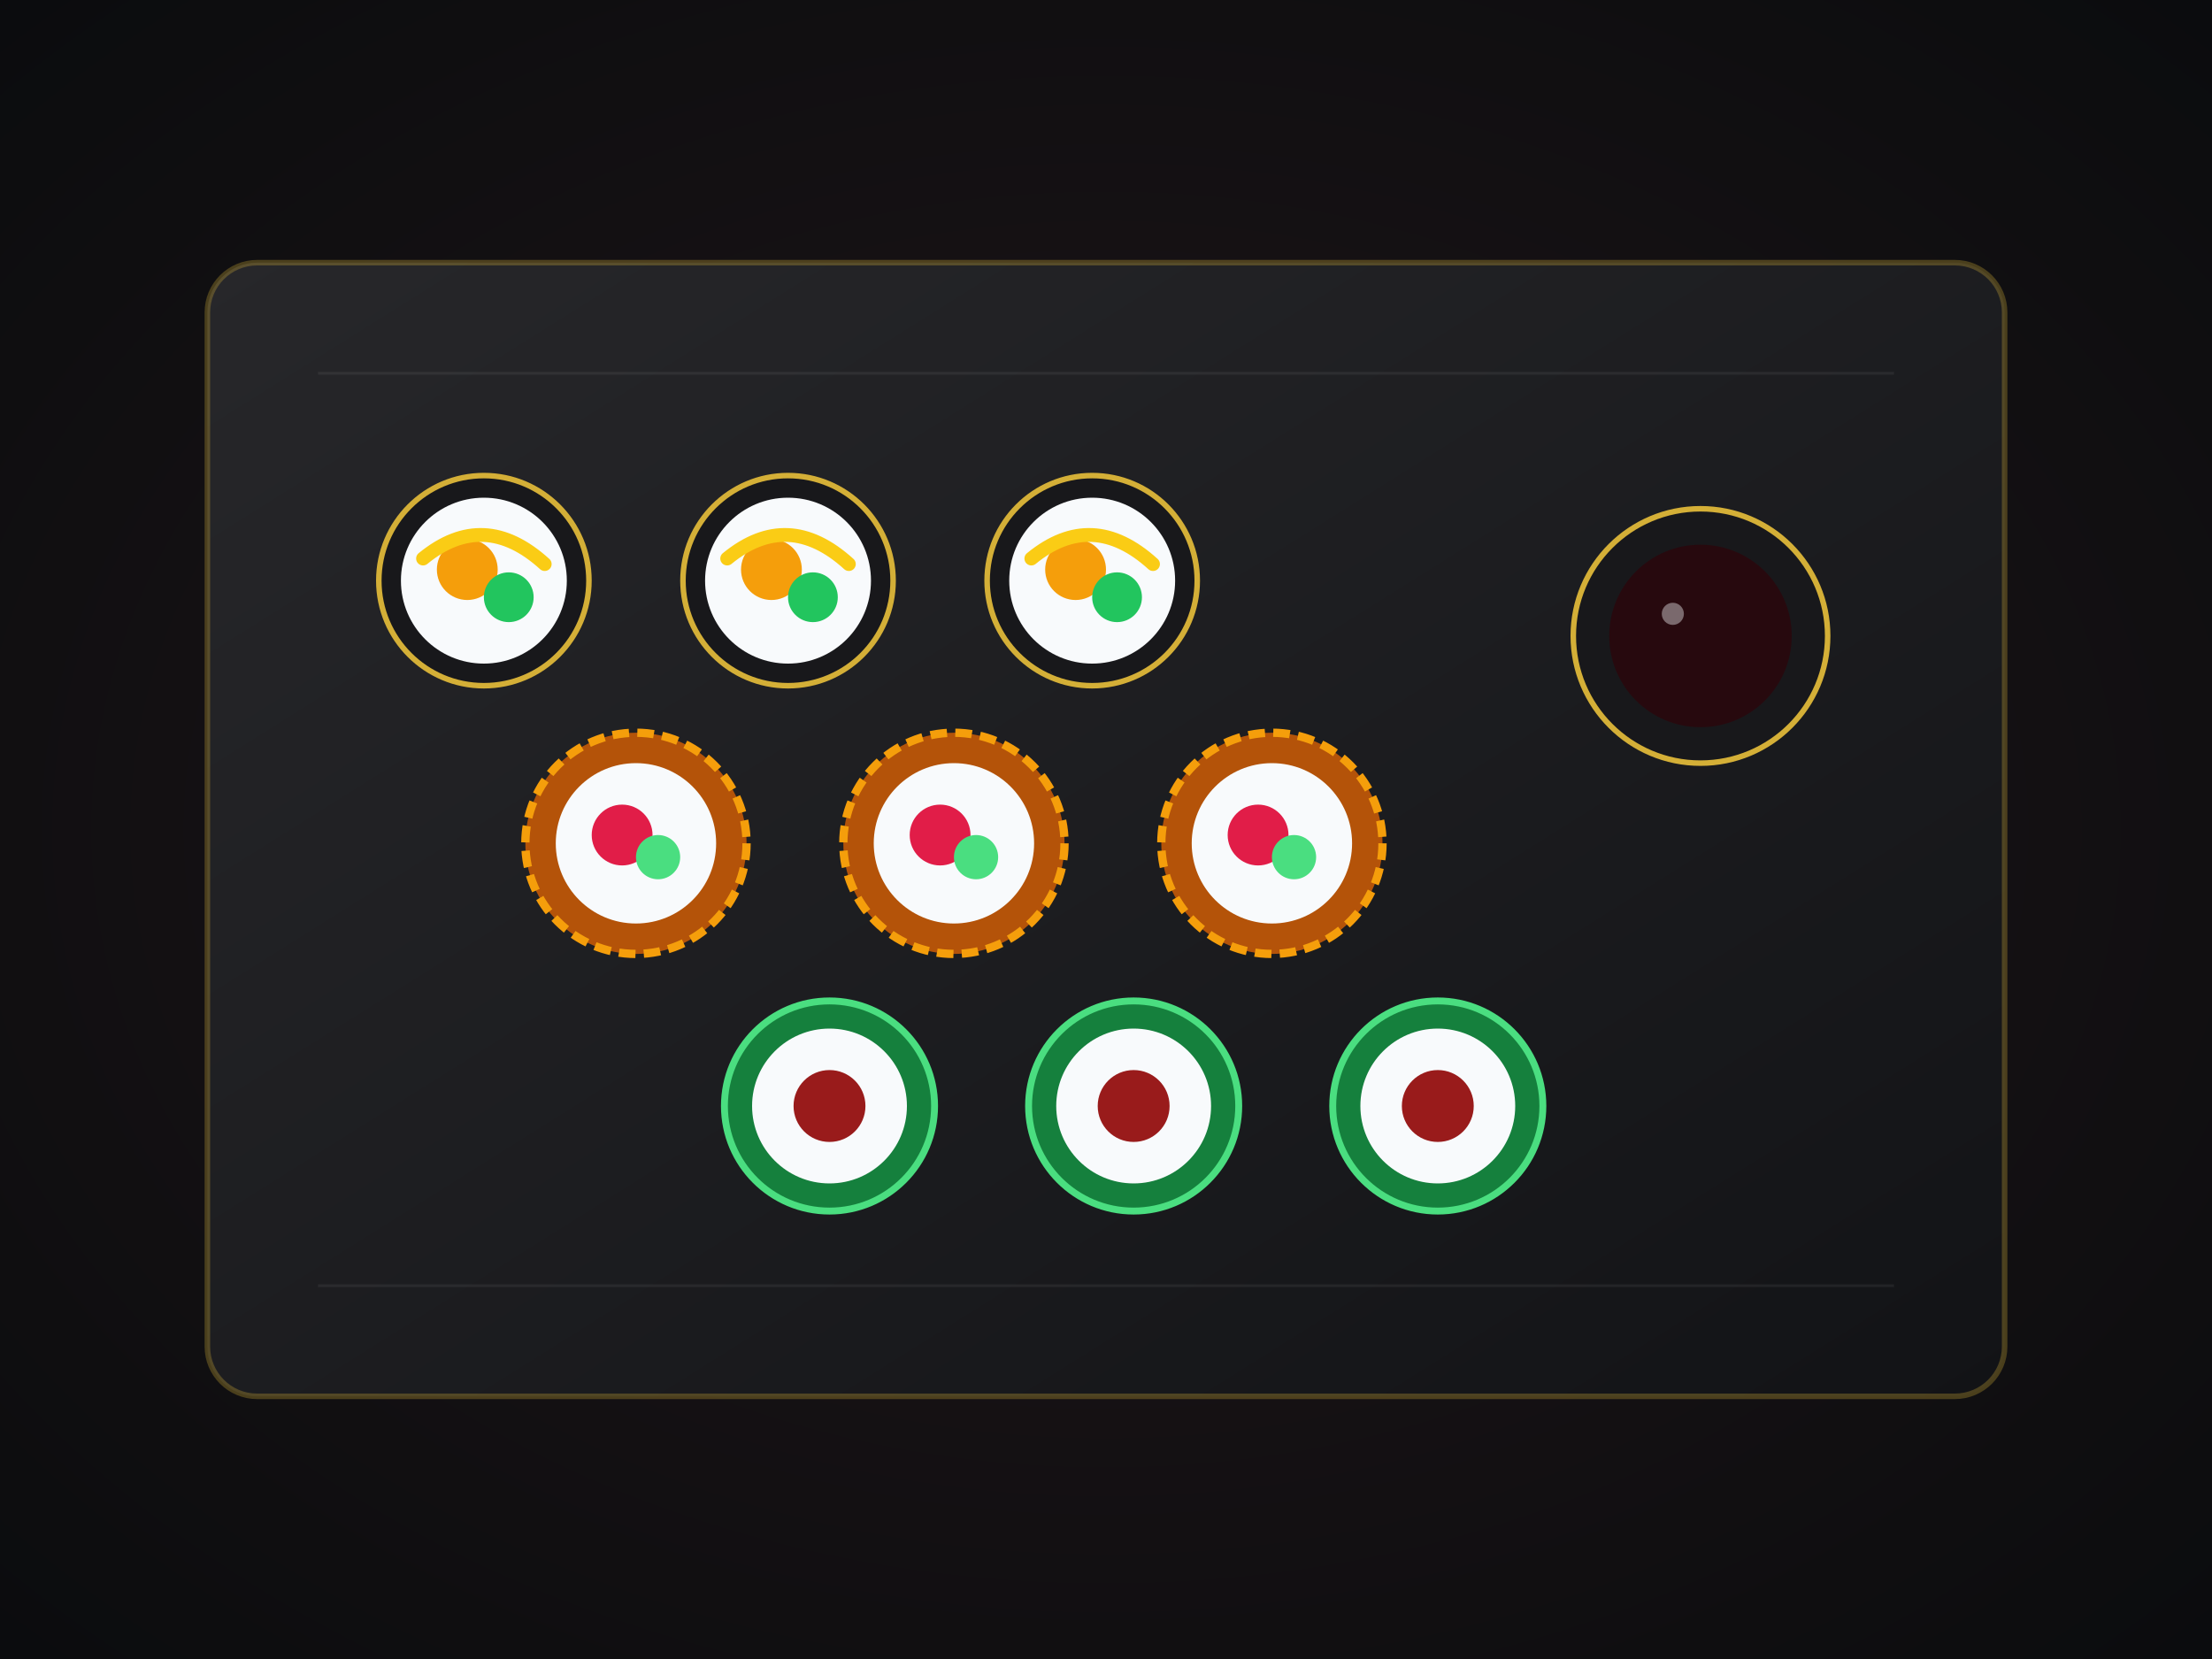
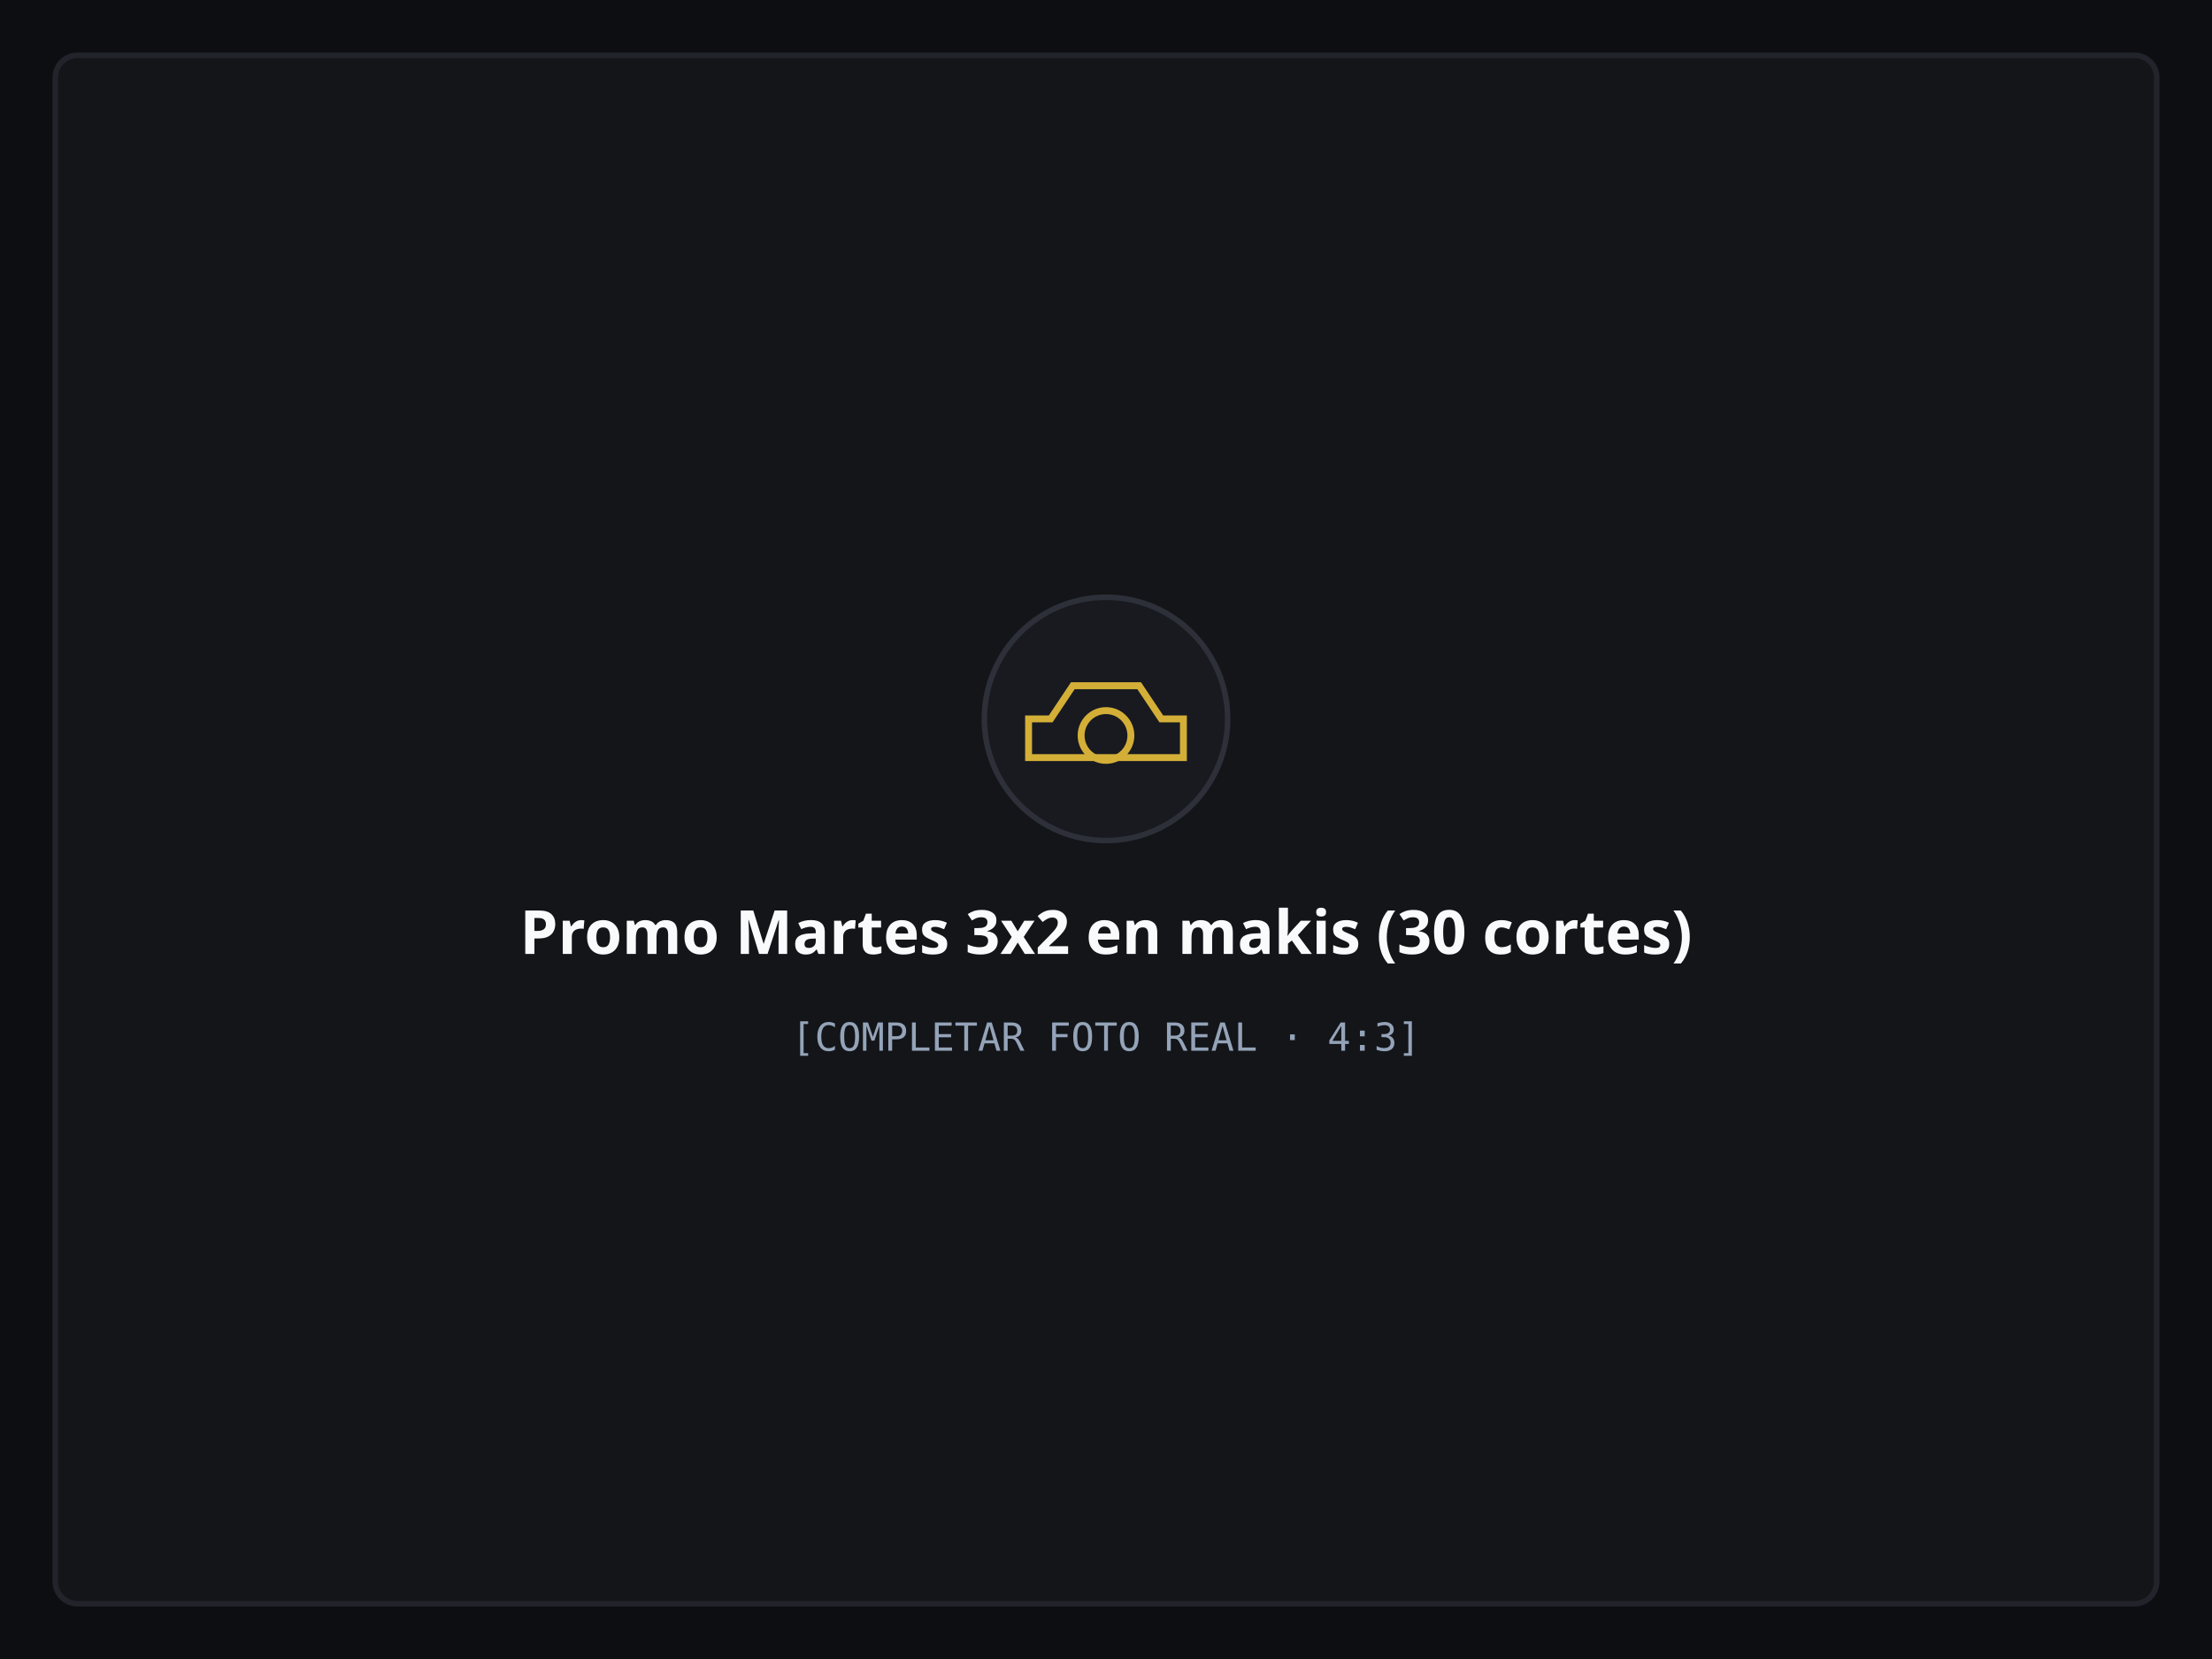
<svg xmlns="http://www.w3.org/2000/svg" viewBox="0 0 800 600" width="800" height="600">
-   <defs>
-     <radialGradient id="bg3x2" cx="50%" cy="50%" r="70%">
-       <stop offset="0%" stop-color="#1F1619" />
-       <stop offset="100%" stop-color="#0B0C0E" />
-     </radialGradient>
-     <linearGradient id="boardGrad" x1="0%" y1="0%" x2="100%" y2="100%">
-       <stop offset="0%" stop-color="#27272A" />
-       <stop offset="100%" stop-color="#121316" />
-     </linearGradient>
-   </defs>
-   <rect width="800" height="600" fill="url(#bg3x2)" />
-   <rect x="75" y="95" width="650" height="410" rx="18" fill="url(#boardGrad)" stroke="#D4AF37" stroke-opacity="0.3" stroke-width="2" />
-   <line x1="115" y1="135" x2="685" y2="135" stroke="#ffffff" stroke-opacity="0.06" />
-   <line x1="115" y1="465" x2="685" y2="465" stroke="#ffffff" stroke-opacity="0.06" />
-   <g transform="translate(175, 210)">
-     <circle cx="0" cy="0" r="38" fill="#18181B" stroke="#D4AF37" stroke-width="2" />
-     <circle cx="0" cy="0" r="30" fill="#F8FAFC" />
-     <circle cx="-6" cy="-4" r="11" fill="#F59E0B" />
-     <circle cx="9" cy="6" r="9" fill="#22C55E" />
-     <path d="M-22,-8 Q0,-26 22,-6" fill="none" stroke="#FACC15" stroke-width="5" stroke-linecap="round" />
+   <rect width="800" height="600" fill="#0D0E11" />
+   <rect x="20" y="20" width="760" height="560" rx="8" fill="#131519" stroke="#22242B" stroke-width="2" />
+   <g transform="translate(400, 280)" text-anchor="middle">
+     <circle cx="0" cy="-20" r="44" fill="#181A20" stroke="#2D3039" stroke-width="2" />
+     <path d="M-20,-20 L-12,-32 L12,-32 L20,-20 L28,-20 L28,-6 L-28,-6 L-28,-20 Z" fill="none" stroke="#D4AF37" stroke-width="2.5" />
+     <circle cx="0" cy="-14" r="9" fill="none" stroke="#D4AF37" stroke-width="2.5" />
+     <text y="65" fill="#F8FAFC" font-family="'Plus Jakarta Sans', sans-serif" font-size="22" font-weight="600">Promo Martes 3x2 en makis (30 cortes)</text>
+     <text y="100" fill="#94A3B8" font-family="'JetBrains Mono', monospace" font-size="14">[COMPLETAR FOTO REAL · 4:3]</text>
  </g>
-   <g transform="translate(285, 210)">
-     <circle cx="0" cy="0" r="38" fill="#18181B" stroke="#D4AF37" stroke-width="2" />
-     <circle cx="0" cy="0" r="30" fill="#F8FAFC" />
-     <circle cx="-6" cy="-4" r="11" fill="#F59E0B" />
-     <circle cx="9" cy="6" r="9" fill="#22C55E" />
-     <path d="M-22,-8 Q0,-26 22,-6" fill="none" stroke="#FACC15" stroke-width="5" stroke-linecap="round" />
-   </g>
-   <g transform="translate(395, 210)">
-     <circle cx="0" cy="0" r="38" fill="#18181B" stroke="#D4AF37" stroke-width="2" />
-     <circle cx="0" cy="0" r="30" fill="#F8FAFC" />
-     <circle cx="-6" cy="-4" r="11" fill="#F59E0B" />
-     <circle cx="9" cy="6" r="9" fill="#22C55E" />
-     <path d="M-22,-8 Q0,-26 22,-6" fill="none" stroke="#FACC15" stroke-width="5" stroke-linecap="round" />
-   </g>
-   <g transform="translate(230, 305)">
-     <circle cx="0" cy="0" r="40" fill="#B45309" stroke="#F59E0B" stroke-width="3" stroke-dasharray="6 3" />
-     <circle cx="0" cy="0" r="29" fill="#F8FAFC" />
-     <circle cx="-5" cy="-3" r="11" fill="#E11D48" />
-     <circle cx="8" cy="5" r="8" fill="#4ADE80" />
-   </g>
-   <g transform="translate(345, 305)">
-     <circle cx="0" cy="0" r="40" fill="#B45309" stroke="#F59E0B" stroke-width="3" stroke-dasharray="6 3" />
-     <circle cx="0" cy="0" r="29" fill="#F8FAFC" />
-     <circle cx="-5" cy="-3" r="11" fill="#E11D48" />
-     <circle cx="8" cy="5" r="8" fill="#4ADE80" />
-   </g>
-   <g transform="translate(460, 305)">
-     <circle cx="0" cy="0" r="40" fill="#B45309" stroke="#F59E0B" stroke-width="3" stroke-dasharray="6 3" />
-     <circle cx="0" cy="0" r="29" fill="#F8FAFC" />
-     <circle cx="-5" cy="-3" r="11" fill="#E11D48" />
-     <circle cx="8" cy="5" r="8" fill="#4ADE80" />
-   </g>
-   <g transform="translate(300, 400)">
-     <circle cx="0" cy="0" r="38" fill="#15803D" stroke="#4ADE80" stroke-width="2.5" />
-     <circle cx="0" cy="0" r="28" fill="#F8FAFC" />
-     <circle cx="0" cy="0" r="13" fill="#991B1B" />
-   </g>
-   <g transform="translate(410, 400)">
-     <circle cx="0" cy="0" r="38" fill="#15803D" stroke="#4ADE80" stroke-width="2.5" />
-     <circle cx="0" cy="0" r="28" fill="#F8FAFC" />
-     <circle cx="0" cy="0" r="13" fill="#991B1B" />
-   </g>
-   <g transform="translate(520, 400)">
-     <circle cx="0" cy="0" r="38" fill="#15803D" stroke="#4ADE80" stroke-width="2.5" />
-     <circle cx="0" cy="0" r="28" fill="#F8FAFC" />
-     <circle cx="0" cy="0" r="13" fill="#991B1B" />
-   </g>
-   <circle cx="615" cy="230" r="46" fill="#18181B" stroke="#D4AF37" stroke-width="2" />
-   <circle cx="615" cy="230" r="33" fill="#27090E" />
-   <circle cx="605" cy="222" r="4" fill="#F8FAFC" opacity="0.4" />
</svg>
